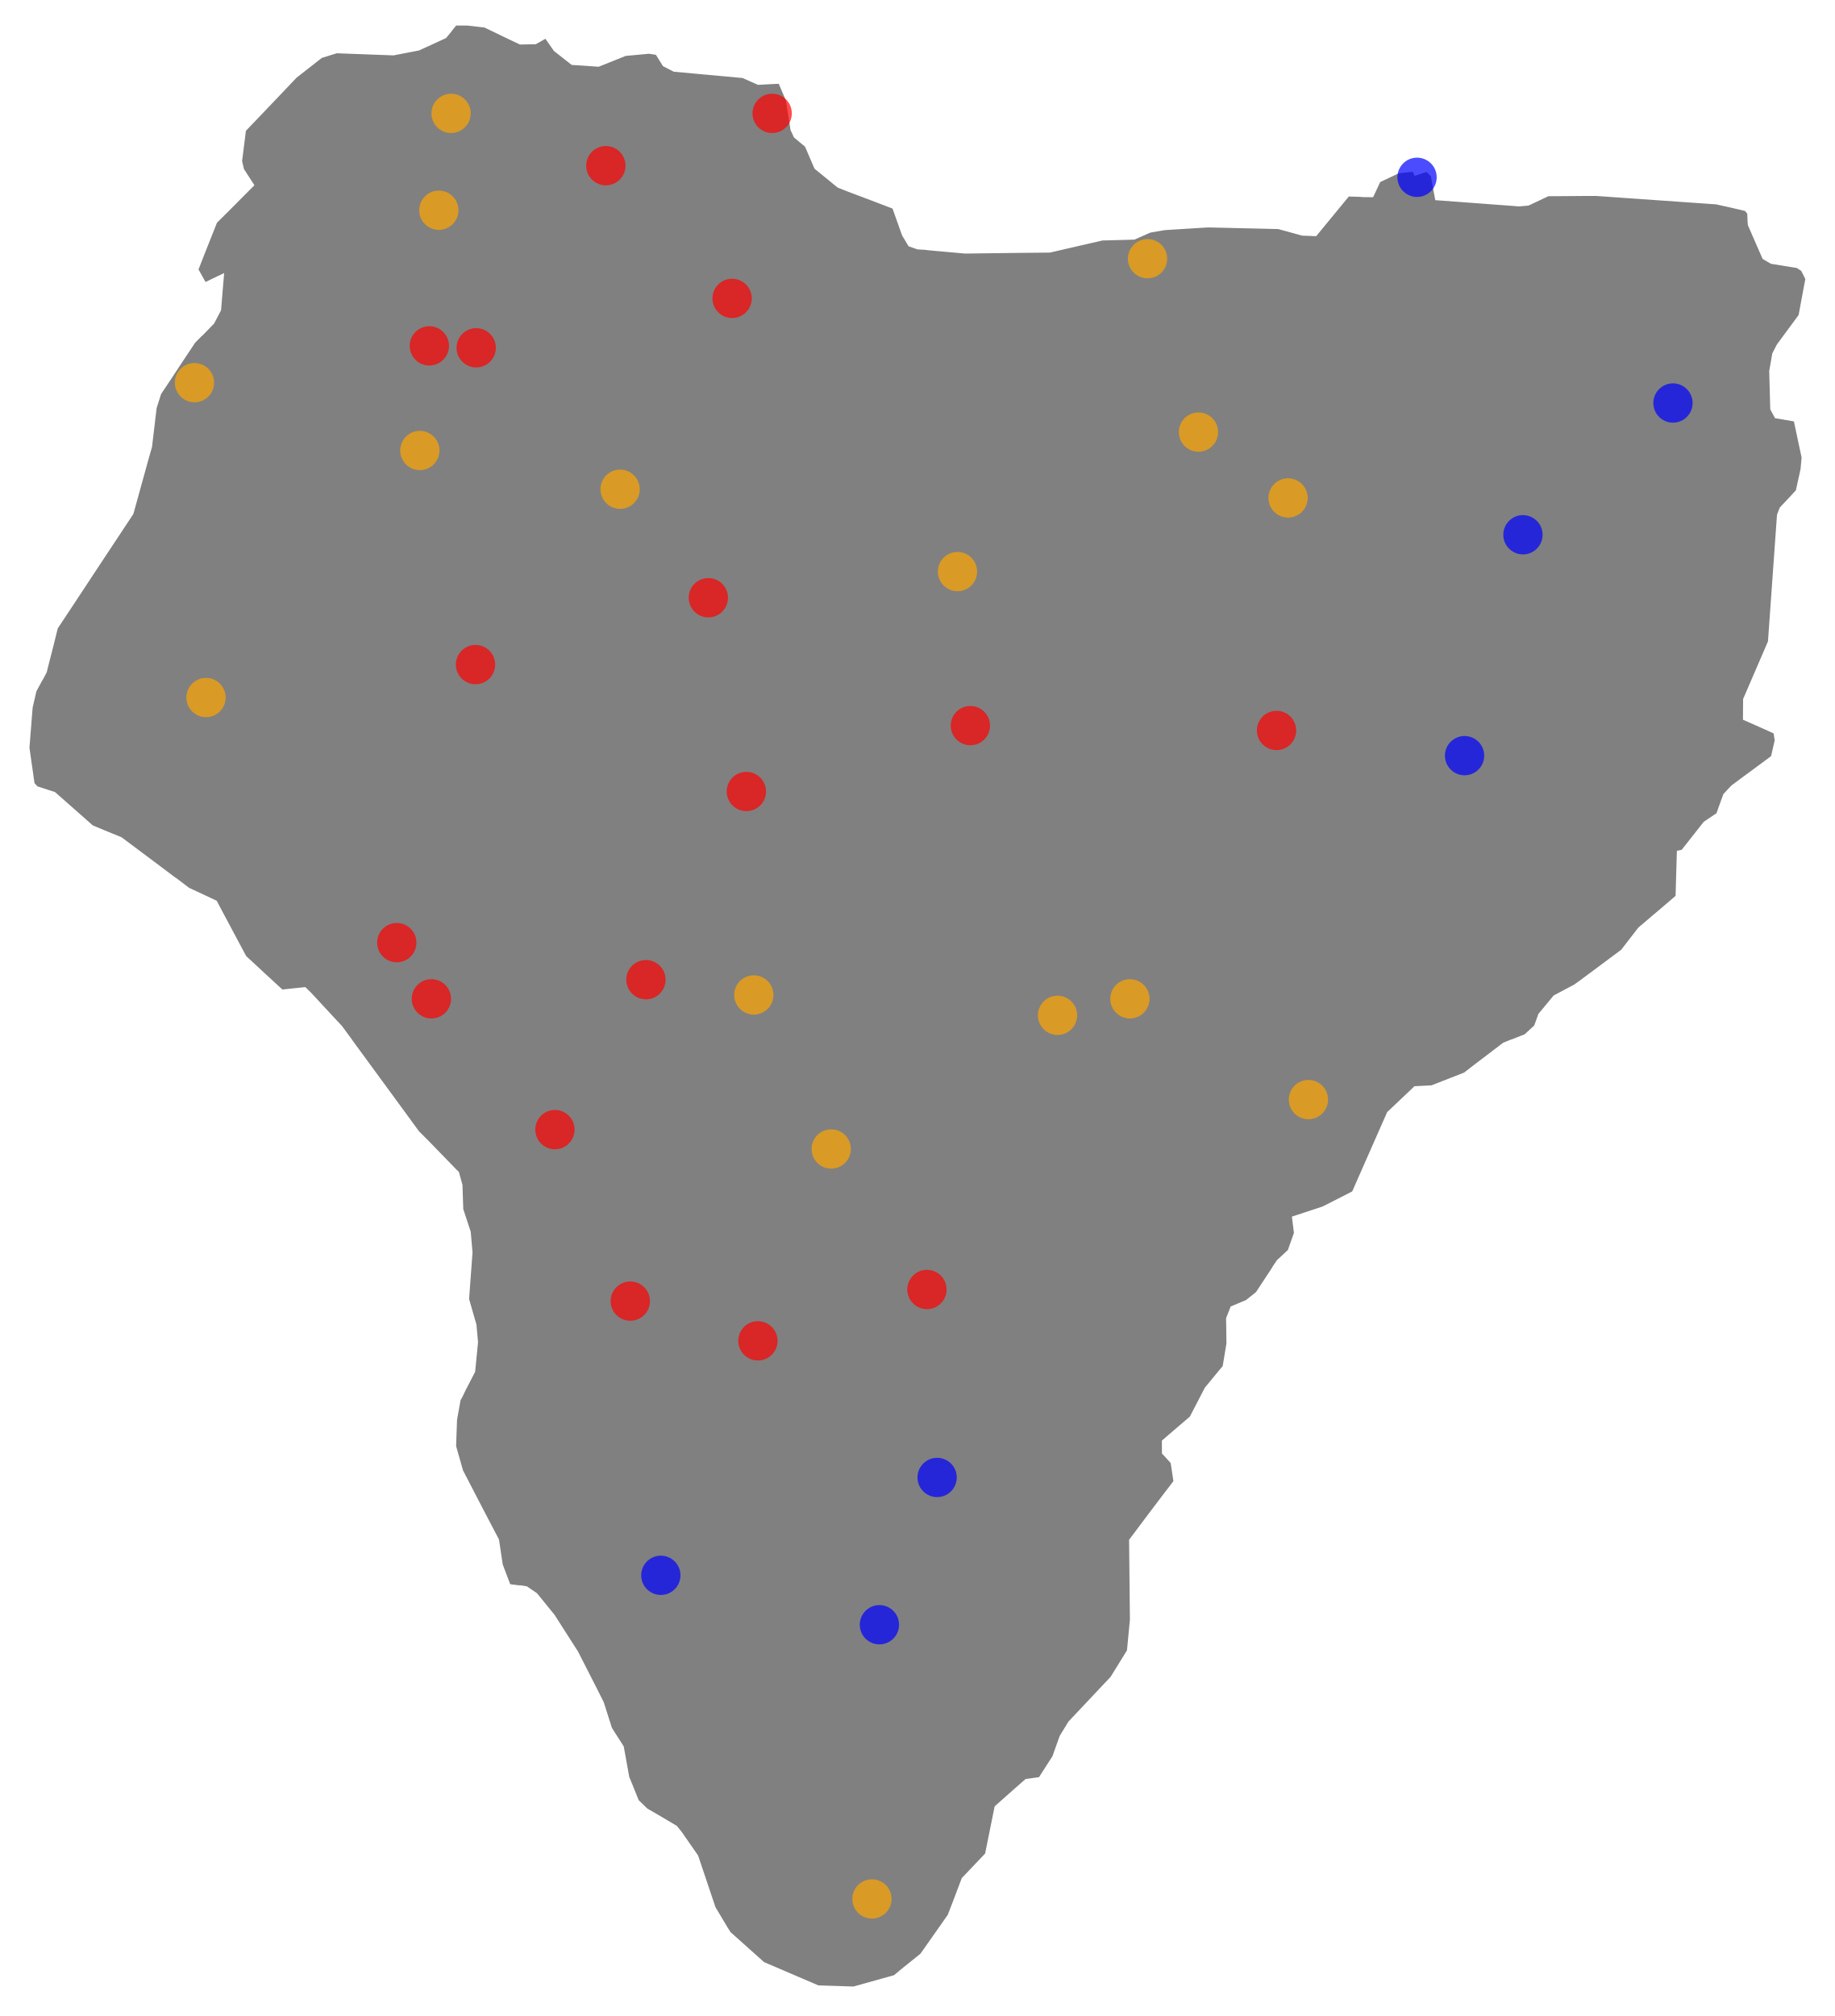
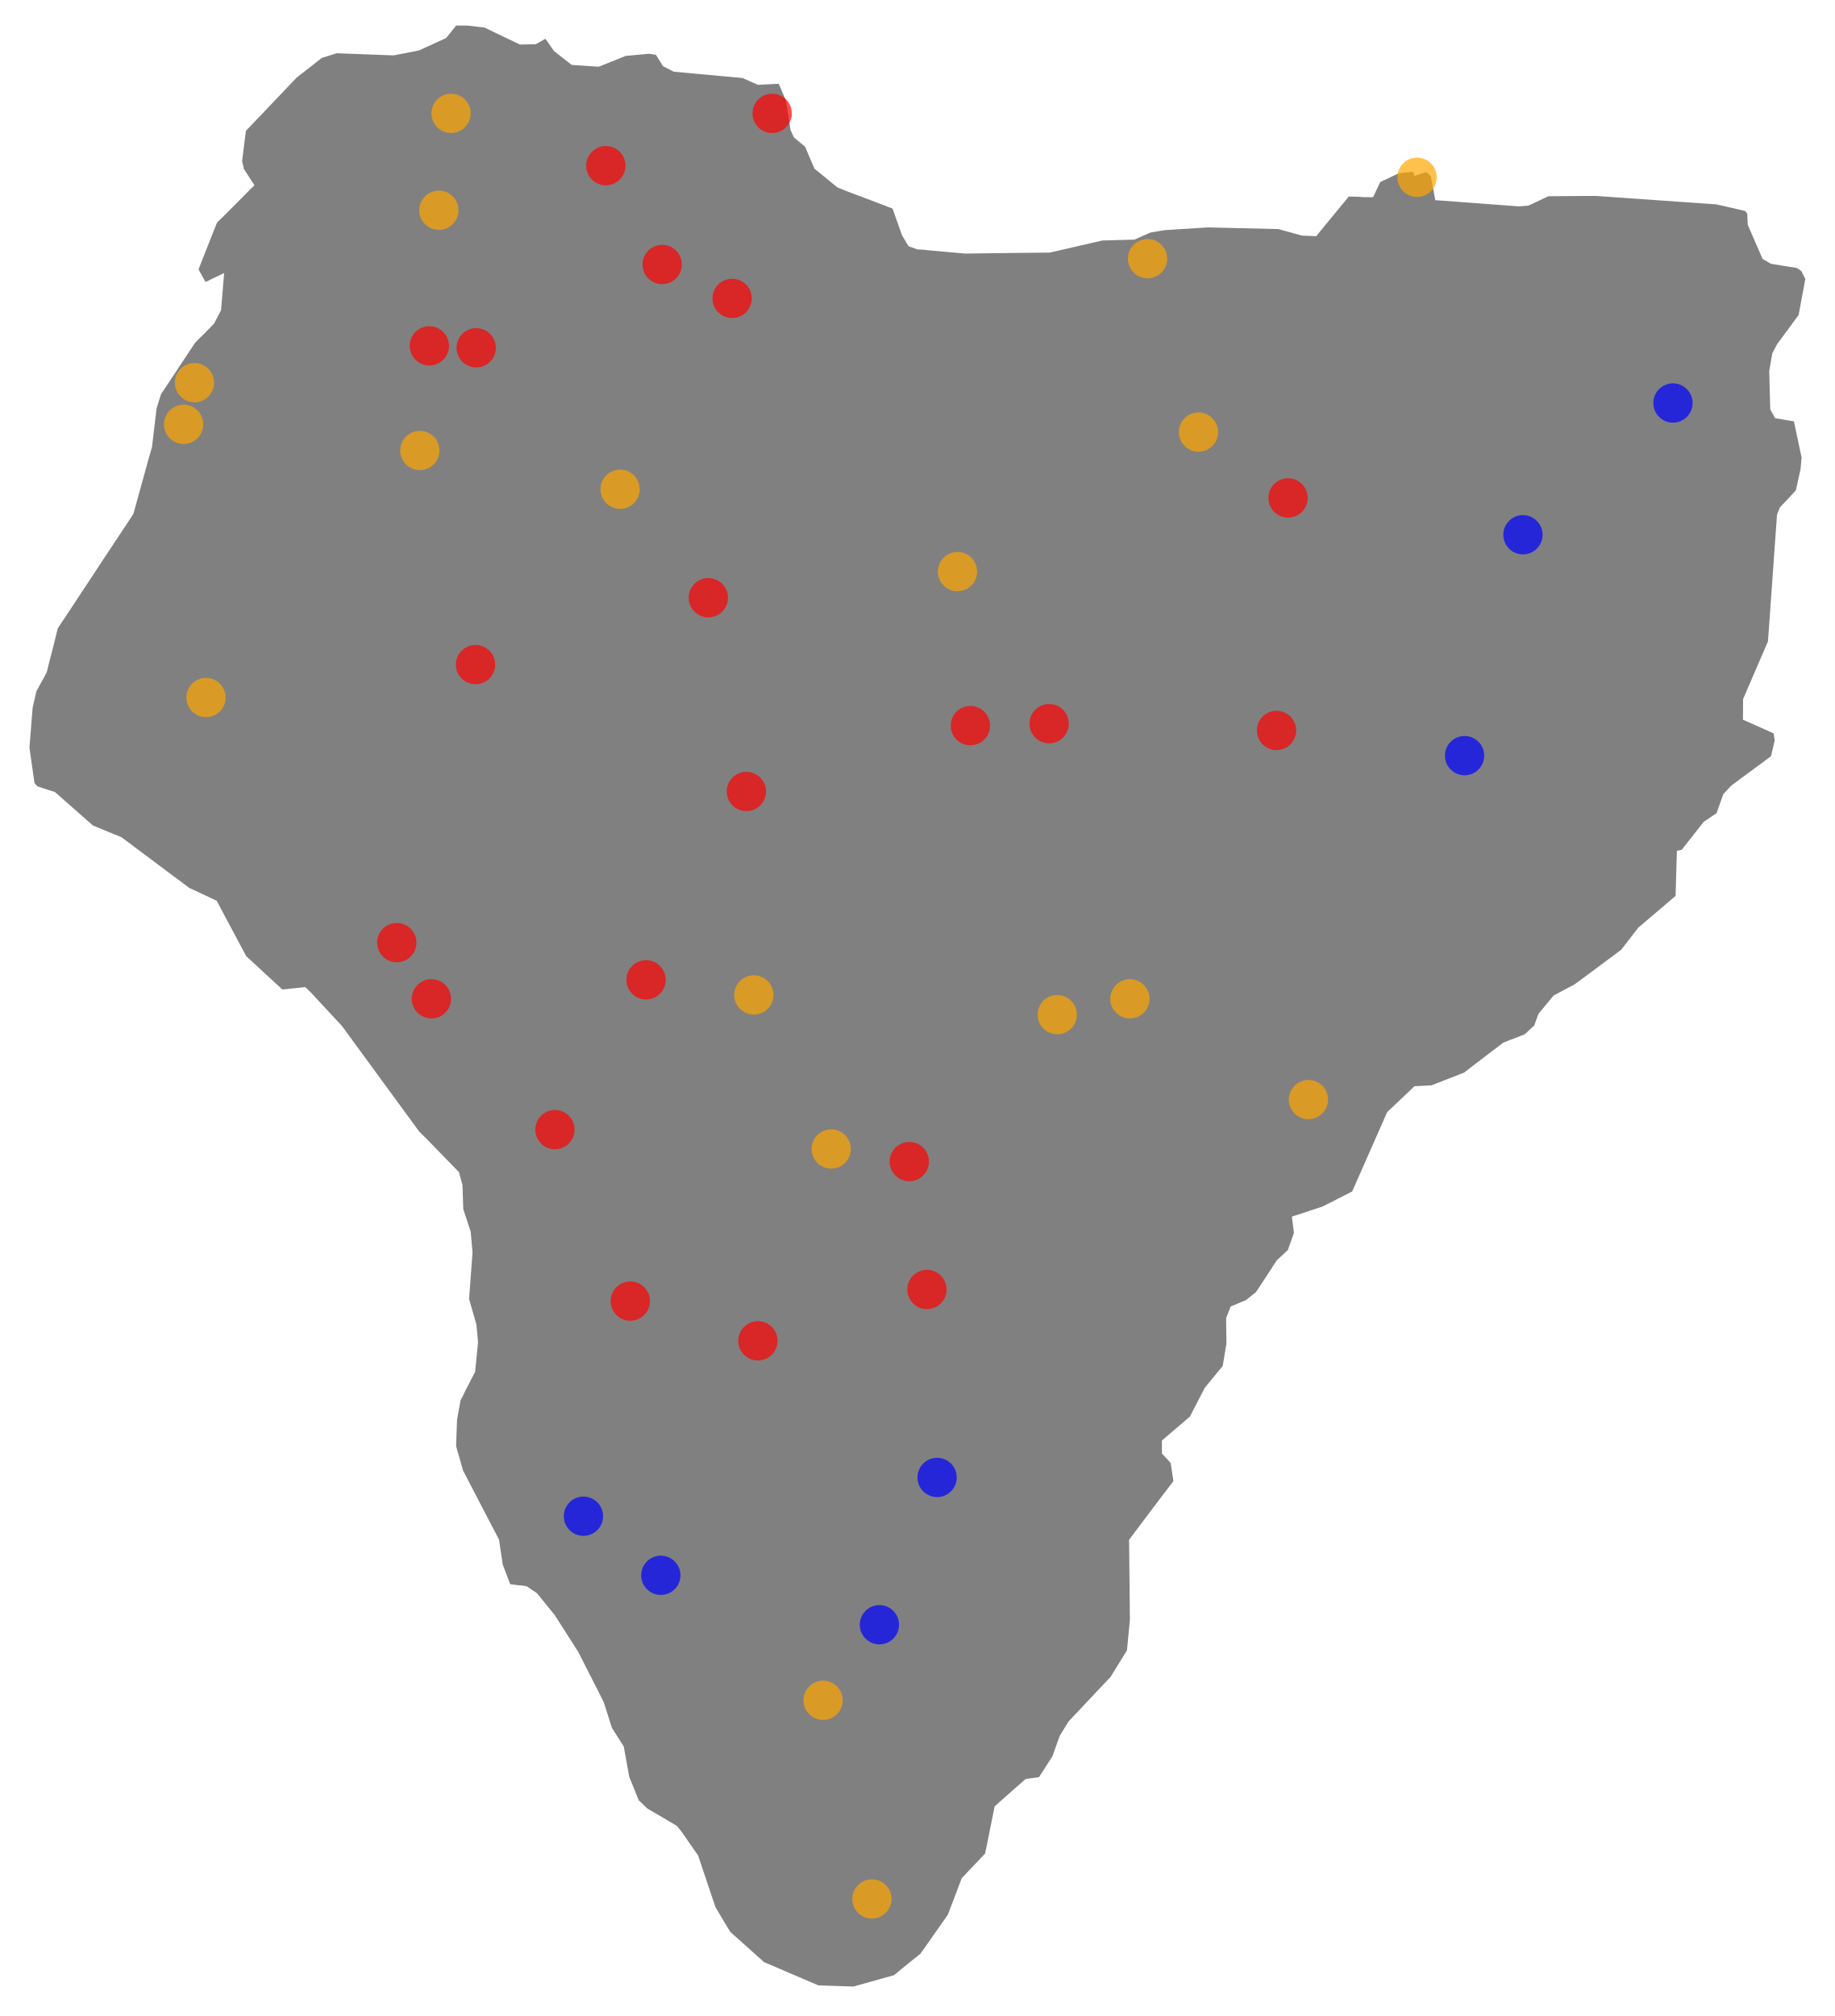
<svg xmlns="http://www.w3.org/2000/svg" version="1.1" class="marks" width="467" height="513" viewBox="0 0 467 513">
  <rect width="467" height="513" fill="white" />
  <g fill="none" stroke-miterlimit="10" transform="translate(6,6)">
    <g class="mark-group role-frame root" role="graphics-object" aria-roledescription="group mark container">
      <g transform="translate(0,0)">
        <path class="background" aria-hidden="true" d="M0,0h455v500h-455Z" />
        <g>
          <g class="mark-shape role-mark layer_0_marks" role="graphics-symbol" aria-roledescription="shape mark container">
            <path transform="translate(0,0)" d="M188.194,493.712L179.556,485.994L178.726,484.687L175.651,479.534L174.701,476.723L171.228,466.391L167.116,460.474L165.959,459.019L161.795,456.553L158.443,454.605L156.128,452.361L154.4,448.071L153.674,446.32L152.275,438.578L149.891,434.855L149.269,433.844L147.196,427.335L145.451,423.858L140.699,414.538L134.756,405.242L130.333,399.793L127.914,398.141L126.584,397.919L125.91,397.895L123.491,397.574L121.47,392.248L120.951,388.797L120.52,385.912L116.649,378.515L111.38,368.357L109.583,362.045L109.825,355.24L110.741,350.136L111.259,349.2L112.14,347.375L114.438,342.937L115.164,335.54L114.766,331.152L112.883,324.594L113.764,312.71L113.315,307.533L111.414,301.763L111.207,295.575L110.343,292.469L109.894,292.05L106.162,288.203L102.569,284.505L100.271,282.212L92.859,272.08L83.27,258.988L83.132,258.767L80.644,255.389L78.484,253.072L72.748,246.883L71.521,245.7L65.699,246.316L61.38,242.347L56.248,237.589L50.512,226.84L48.785,223.586L46.107,222.329L41.874,220.356L38.505,217.793L38.142,217.571L32.302,213.182L28.639,210.446L24.683,207.488L20.277,205.688L17.34,204.455L7.751,195.999L3.276,194.545L2.309,193.51L0.996,184.289L1.808,174.009L2.793,169.72L4.348,166.86L4.624,166.417L5.419,164.888L6.093,162.201L7.146,158.109L8.235,153.696L10.135,150.837L14.109,144.821L20.122,135.7L23.111,131.189L27.482,124.583L31.438,110.285L32.198,107.647L33.373,97.737L34.548,94.04L37.053,90.293L39.351,86.792L43.29,80.876L44.949,79.2L45.243,78.954L48.076,76.045L49.769,72.816L50.478,64.311L46.107,66.406L43.964,62.586L44.31,61.748L45.675,58.247L48.802,50.384L52.084,47.13L58.114,41.066L55.626,37.221L55.108,35.027L56.11,27.065L63.056,19.793L69.154,13.385L75.685,8.282L79.642,7.05L94.12,7.592L100.495,6.36L107.216,3.278L108.477,1.75L108.546,1.627L109.859,0L112.935,0L117.461,0.518L123.18,3.278L126.446,4.831L130.212,4.757L131.335,4.141L132.959,3.204L135.361,6.631L139.697,10.032L146.28,10.476L148.215,9.712L153.104,7.74L159.203,7.173L161.242,7.493L163.091,10.451L165.63,11.758L183.115,13.36L187.019,15.085L190.596,14.888L192.531,14.814L194.501,19.424L195.693,26.966L196.487,28.667L199.304,31.009L201.705,36.605L207.441,41.288L210.119,42.348L212.935,43.408L215.942,44.542L221.557,46.686L224.045,53.687L225.582,56.251L227.604,56.965L229.366,57.064L230.333,57.187L239.629,58.025L253.105,57.853L261.139,57.779L274.511,54.698L282.632,54.476L286.64,52.701L290.389,52.06L295.486,51.74L301.464,51.37L308.858,51.542L314.266,51.666L319.397,51.789L321.574,52.38L325.496,53.465L328.762,53.588L332.615,48.905L337.055,43.506L339.975,43.58L340.856,43.654L343.154,43.679L343.81,42.299L344.899,39.957L349.857,37.615L353.071,37.245L354.038,37.319L354.315,38.133L357.2,37.196L358.634,38.601L359.101,41.14L359.722,44.468L361.156,44.566L380.645,46.021L382.891,45.824L387.971,43.433L391.858,43.408L398.043,43.359L400.22,43.359L430.818,45.503L434.187,46.243L438.42,47.229L439.198,48.19L439.284,50.384L439.353,51.173L442.999,59.529L444.882,60.638L451.534,61.723L452.847,62.61L454.004,64.927L452.242,74.369L449.132,78.584L446.679,81.912L445.556,84.081L444.795,88.444L445.055,98.033L446.091,99.956L450.998,100.794L453.037,110.408L452.76,113.465L451.534,119.011L449.201,121.526L447.404,123.424L446.765,125.1L444.467,157.345L440.407,166.737L438.144,171.988L438.109,176.82L441.081,178.126L445.867,180.271L446.195,182.416L445.21,186.705L442.014,189.072L437.263,192.573L434.982,194.274L433.064,196.32L431.838,199.697L431.302,201.25L428.365,203.223L427.95,203.519L422.301,210.692L421.281,210.914L420.953,222.205L416.772,225.78L415.079,227.21L411.364,230.366L410.5,231.475L406.976,236.036L396.506,243.826L394.933,244.96L391.91,246.563L389.733,247.722L385.984,252.258L384.913,255.241L382.304,257.632L379.108,258.89L378.658,259.038L376.827,259.777L369.311,265.497L366.893,267.371L358.444,270.674L354.194,270.896L353.572,271.513L347.473,277.282L342.255,289.116L338.541,297.547L330.835,301.468L323.354,303.933L323.509,305.19L323.838,307.779L322.214,312.365L319.397,314.978L318.326,316.556L318.292,316.679L314.042,323.139L311.381,325.259L309.204,326.172L307.614,326.837L306.561,329.525L306.595,331.596L306.647,335.91L305.662,341.852L304.556,343.159L301.066,347.4L298.371,352.602L297.231,354.796L292.704,358.667L290.216,360.812L290.234,363.672L291.287,364.806L292.428,366.064L293.171,370.995L292.791,371.537L289.681,375.606L287.089,379.033L281.871,385.986L282.079,406.179L281.319,414.119L277.068,420.998L266.356,432.365L264.162,435.94L262.728,439.959L262.331,441.093L258.737,446.69L257.476,446.863L255.264,447.159L252.725,449.378L247.611,453.915L245.572,464L245.192,465.898L239.214,472.186L237.02,477.981L235.672,481.482L228.64,491.493L223.855,495.34L223.319,495.783L223.094,495.981L221.781,497.066L211.294,500L202.172,499.704Z" fill="gray" stroke="white" />
          </g>
          <g class="mark-symbol role-mark layer_1_marks" role="graphics-object" aria-roledescription="symbol mark container">
            <path aria-label="longitude: 167.47371; latitude: −45.50603" role="graphics-symbol" aria-roledescription="circle" transform="translate(240.9762,178.6441)" d="M5,0A5,5,0,1,1,-5,0A5,5,0,1,1,5,0" fill="red" stroke-width="2" opacity="0.7" />
            <path aria-label="longitude: 167.47822; latitude: −45.50608" role="graphics-symbol" aria-roledescription="circle" transform="translate(318.8964,179.8767)" d="M5,0A5,5,0,1,1,-5,0A5,5,0,1,1,5,0" fill="red" stroke-width="2" opacity="0.7" />
+             <path aria-label="longitude: 167.47487; latitude: −45.50601" role="graphics-symbol" aria-roledescription="circle" transform="translate(261.0178,178.151)" d="M5,0A5,5,0,1,1,-5,0A5,5,0,1,1,5,0" fill="red" stroke-width="2" opacity="0.7" />
+             <path aria-label="longitude: 167.47281; latitude: −45.51053" role="graphics-symbol" aria-roledescription="circle" transform="translate(225.4267,289.5841)" d="M5,0A5,5,0,1,1,-5,0A5,5,0,1,1,5,0" fill="red" stroke-width="2" opacity="0.7" />
            <path aria-label="longitude: 167.47079; latitude: −45.49971" role="graphics-symbol" aria-roledescription="circle" transform="translate(190.5268,22.84997)" d="M5,0A5,5,0,1,1,-5,0A5,5,0,1,1,5,0" fill="red" stroke-width="2" opacity="0.7" />
-             <path aria-label="longitude: 167.468930359; latitude: −45.5086525011" role="graphics-symbol" aria-roledescription="circle" transform="translate(158.3974,243.2964)" d="M5,0A5,5,0,1,1,-5,0A5,5,0,1,1,5,0" fill="red" stroke-width="2" opacity="0.7" />
+             <path aria-label="longitude: 167.468932349; latitude: −45.5086540496" role="graphics-symbol" aria-roledescription="circle" transform="translate(158.4318,243.3346)" d="M5,0A5,5,0,1,1,-5,0A5,5,0,1,1,5,0" fill="red" stroke-width="2" opacity="0.7" />
            <path aria-label="longitude: 167.46577; latitude: −45.50885" role="graphics-symbol" aria-roledescription="circle" transform="translate(103.7952,248.1654)" d="M5,0A5,5,0,1,1,-5,0A5,5,0,1,1,5,0" fill="red" stroke-width="2" opacity="0.7" />
            <path aria-label="longitude: 167.46985; latitude: −45.50471" role="graphics-symbol" aria-roledescription="circle" transform="translate(174.2862,146.1034)" d="M5,0A5,5,0,1,1,-5,0A5,5,0,1,1,5,0" fill="red" stroke-width="2" opacity="0.7" />
-             <path aria-label="longitude: 167.4687; latitude: −45.51197" role="graphics-symbol" aria-roledescription="circle" transform="translate(154.4174,325.0868)" d="M5,0A5,5,0,1,1,-5,0A5,5,0,1,1,5,0" fill="red" stroke-width="2" opacity="0.7" />
-             <path aria-label="longitude: 167.46526; latitude: −45.50827" role="graphics-symbol" aria-roledescription="circle" transform="translate(94.9838,233.8664)" d="M5,0A5,5,0,1,1,-5,0A5,5,0,1,1,5,0" fill="red" stroke-width="2" opacity="0.7" />
            <path aria-label="longitude: 167.4702; latitude: −45.50162" role="graphics-symbol" aria-roledescription="circle" transform="translate(180.3332,69.93147)" d="M5,0A5,5,0,1,1,-5,0A5,5,0,1,1,5,0" fill="red" stroke-width="2" opacity="0.7" />
            <path aria-label="longitude: 167.46643; latitude: −45.50213" role="graphics-symbol" aria-roledescription="circle" transform="translate(115.1981,82.50324)" d="M5,0A5,5,0,1,1,-5,0A5,5,0,1,1,5,0" fill="red" stroke-width="2" opacity="0.7" />
            <path aria-label="longitude: 167.46574; latitude: −45.50211" role="graphics-symbol" aria-roledescription="circle" transform="translate(103.2769,82.01023)" d="M5,0A5,5,0,1,1,-5,0A5,5,0,1,1,5,0" fill="red" stroke-width="2" opacity="0.7" />
+             <path aria-label="longitude: 167.46526; latitude: −45.50827" role="graphics-symbol" aria-roledescription="circle" transform="translate(94.9838,233.8664)" d="M5,0A5,5,0,1,1,-5,0A5,5,0,1,1,5,0" fill="red" stroke-width="2" opacity="0.7" />
            <path aria-label="longitude: 167.47041; latitude: −45.50671" role="graphics-symbol" aria-roledescription="circle" transform="translate(183.9614,195.4078)" d="M5,0A5,5,0,1,1,-5,0A5,5,0,1,1,5,0" fill="red" stroke-width="2" opacity="0.7" />
            <path aria-label="longitude: 167.47307; latitude: −45.51185" role="graphics-symbol" aria-roledescription="circle" transform="translate(229.9188,322.1282)" d="M5,0A5,5,0,1,1,-5,0A5,5,0,1,1,5,0" fill="red" stroke-width="2" opacity="0.7" />
+             <path aria-label="longitude: 167.4687; latitude: −45.51197" role="graphics-symbol" aria-roledescription="circle" transform="translate(154.4174,325.0868)" d="M5,0A5,5,0,1,1,-5,0A5,5,0,1,1,5,0" fill="red" stroke-width="2" opacity="0.7" />
            <path aria-label="longitude: 167.46834; latitude: −45.50025" role="graphics-symbol" aria-roledescription="circle" transform="translate(148.1976,36.16081)" d="M5,0A5,5,0,1,1,-5,0A5,5,0,1,1,5,0" fill="red" stroke-width="2" opacity="0.7" />
            <path aria-label="longitude: 167.46642; latitude: −45.5054" role="graphics-symbol" aria-roledescription="circle" transform="translate(115.0254,163.1132)" d="M5,0A5,5,0,1,1,-5,0A5,5,0,1,1,5,0" fill="red" stroke-width="2" opacity="0.7" />
+             <path aria-label="longitude: 167.47839; latitude: −45.50368" role="graphics-symbol" aria-roledescription="circle" transform="translate(321.8336,120.7123)" d="M5,0A5,5,0,1,1,-5,0A5,5,0,1,1,5,0" fill="red" stroke-width="2" opacity="0.7" />
            <path aria-label="longitude: 167.47058; latitude: −45.51238" role="graphics-symbol" aria-roledescription="circle" transform="translate(186.8986,335.1953)" d="M5,0A5,5,0,1,1,-5,0A5,5,0,1,1,5,0" fill="red" stroke-width="2" opacity="0.7" />
+             <path aria-label="longitude: 167.46917; latitude: −45.50127" role="graphics-symbol" aria-roledescription="circle" transform="translate(162.5377,61.30385)" d="M5,0A5,5,0,1,1,-5,0A5,5,0,1,1,5,0" fill="red" stroke-width="2" opacity="0.7" />
            <path aria-label="longitude: 167.46759; latitude: −45.5102" role="graphics-symbol" aria-roledescription="circle" transform="translate(135.2397,281.4482)" d="M5,0A5,5,0,1,1,-5,0A5,5,0,1,1,5,0" fill="red" stroke-width="2" opacity="0.7" />
          </g>
          <g class="mark-symbol role-mark layer_2_marks" role="graphics-object" aria-roledescription="symbol mark container">
            <path aria-label="longitude: 167.47707; latitude: −45.503" role="graphics-symbol" aria-roledescription="circle" transform="translate(299.0276,103.9495)" d="M5,0A5,5,0,1,1,-5,0A5,5,0,1,1,5,0" fill="orange" stroke-width="2" opacity="0.7" />
            <path aria-label="longitude: 167.47052; latitude: −45.50881" role="graphics-symbol" aria-roledescription="circle" transform="translate(185.8619,247.1793)" d="M5,0A5,5,0,1,1,-5,0A5,5,0,1,1,5,0" fill="orange" stroke-width="2" opacity="0.7" />
-             <path aria-label="longitude: 167.47839; latitude: −45.50368" role="graphics-symbol" aria-roledescription="circle" transform="translate(321.8336,120.7123)" d="M5,0A5,5,0,1,1,-5,0A5,5,0,1,1,5,0" fill="orange" stroke-width="2" opacity="0.7" />
+             <path aria-label="longitude: 167.46855; latitude: −45.50359" role="graphics-symbol" aria-roledescription="circle" transform="translate(151.8258,118.4936)" d="M5,0A5,5,0,1,1,-5,0A5,5,0,1,1,5,0" fill="orange" stroke-width="2" opacity="0.7" />
            <path aria-label="longitude: 167.46606; latitude: −45.49971" role="graphics-symbol" aria-roledescription="circle" transform="translate(108.8056,22.84997)" d="M5,0A5,5,0,1,1,-5,0A5,5,0,1,1,5,0" fill="orange" stroke-width="2" opacity="0.7" />
+             <path aria-label="longitude: 167.46588; latitude: −45.50071" role="graphics-symbol" aria-roledescription="circle" transform="translate(105.6957,47.49977)" d="M5,0A5,5,0,1,1,-5,0A5,5,0,1,1,5,0" fill="orange" stroke-width="2" opacity="0.7" />
            <path aria-label="longitude: 167.47632; latitude: −45.50121" role="graphics-symbol" aria-roledescription="circle" transform="translate(286.0697,59.82484)" d="M5,0A5,5,0,1,1,-5,0A5,5,0,1,1,5,0" fill="orange" stroke-width="2" opacity="0.7" />
-             <path aria-label="longitude: 167.46588; latitude: −45.50071" role="graphics-symbol" aria-roledescription="circle" transform="translate(105.6957,47.49977)" d="M5,0A5,5,0,1,1,-5,0A5,5,0,1,1,5,0" fill="orange" stroke-width="2" opacity="0.7" />
-             <path aria-label="longitude: 167.46855; latitude: −45.50359" role="graphics-symbol" aria-roledescription="circle" transform="translate(151.8258,118.4936)" d="M5,0A5,5,0,1,1,-5,0A5,5,0,1,1,5,0" fill="orange" stroke-width="2" opacity="0.7" />
+             <path aria-label="longitude: 167.474989598; latitude: −45.5090131665" role="graphics-symbol" aria-roledescription="circle" transform="translate(263.0841,252.1881)" d="M5,0A5,5,0,1,1,-5,0A5,5,0,1,1,5,0" fill="orange" stroke-width="2" opacity="0.7" />
            <path aria-label="longitude: 167.46228; latitude: −45.50249" role="graphics-symbol" aria-roledescription="circle" transform="translate(43.49772,91.3775)" d="M5,0A5,5,0,1,1,-5,0A5,5,0,1,1,5,0" fill="orange" stroke-width="2" opacity="0.7" />
-             <path aria-label="longitude: 167.474993819; latitude: −45.5090203099" role="graphics-symbol" aria-roledescription="circle" transform="translate(263.157,252.3642)" d="M5,0A5,5,0,1,1,-5,0A5,5,0,1,1,5,0" fill="orange" stroke-width="2" opacity="0.7" />
            <path aria-label="longitude: 167.46245; latitude: −45.50574" role="graphics-symbol" aria-roledescription="circle" transform="translate(46.43485,171.4949)" d="M5,0A5,5,0,1,1,-5,0A5,5,0,1,1,5,0" fill="orange" stroke-width="2" opacity="0.7" />
            <path aria-label="longitude: 167.47352; latitude: −45.50444" role="graphics-symbol" aria-roledescription="circle" transform="translate(237.6936,139.4474)" d="M5,0A5,5,0,1,1,-5,0A5,5,0,1,1,5,0" fill="orange" stroke-width="2" opacity="0.7" />
+             <path aria-label="longitude: 167.48029; latitude: −45.50037" role="graphics-symbol" aria-roledescription="circle" transform="translate(354.6603,39.11879)" d="M5,0A5,5,0,1,1,-5,0A5,5,0,1,1,5,0" fill="orange" stroke-width="2" opacity="0.7" />
+             <path aria-label="longitude: 167.46212; latitude: −45.50292" role="graphics-symbol" aria-roledescription="circle" transform="translate(40.73337,101.9774)" d="M5,0A5,5,0,1,1,-5,0A5,5,0,1,1,5,0" fill="orange" stroke-width="2" opacity="0.7" />
            <path aria-label="longitude: 167.4656; latitude: −45.50319" role="graphics-symbol" aria-roledescription="circle" transform="translate(100.8581,108.6332)" d="M5,0A5,5,0,1,1,-5,0A5,5,0,1,1,5,0" fill="orange" stroke-width="2" opacity="0.7" />
+             <path aria-label="longitude: 167.47869; latitude: −45.50989" role="graphics-symbol" aria-roledescription="circle" transform="translate(327.0167,273.8054)" d="M5,0A5,5,0,1,1,-5,0A5,5,0,1,1,5,0" fill="orange" stroke-width="2" opacity="0.7" />
            <path aria-label="longitude: 167.47606; latitude: −45.50885" role="graphics-symbol" aria-roledescription="circle" transform="translate(281.5777,248.1654)" d="M5,0A5,5,0,1,1,-5,0A5,5,0,1,1,5,0" fill="orange" stroke-width="2" opacity="0.7" />
-             <path aria-label="longitude: 167.47869; latitude: −45.50989" role="graphics-symbol" aria-roledescription="circle" transform="translate(327.0167,273.8054)" d="M5,0A5,5,0,1,1,-5,0A5,5,0,1,1,5,0" fill="orange" stroke-width="2" opacity="0.7" />
            <path aria-label="longitude: 167.47166; latitude: −45.5104" role="graphics-symbol" aria-roledescription="circle" transform="translate(205.5579,286.379)" d="M5,0A5,5,0,1,1,-5,0A5,5,0,1,1,5,0" fill="orange" stroke-width="2" opacity="0.7" />
+             <path aria-label="longitude: 167.47154; latitude: −45.51609" role="graphics-symbol" aria-roledescription="circle" transform="translate(203.4847,426.6689)" d="M5,0A5,5,0,1,1,-5,0A5,5,0,1,1,5,0" fill="orange" stroke-width="2" opacity="0.7" />
            <path aria-label="longitude: 167.47226; latitude: −45.51814" role="graphics-symbol" aria-roledescription="circle" transform="translate(215.9243,477.2161)" d="M5,0A5,5,0,1,1,-5,0A5,5,0,1,1,5,0" fill="orange" stroke-width="2" opacity="0.7" />
          </g>
          <g class="mark-symbol role-mark layer_3_marks" role="graphics-object" aria-roledescription="symbol mark container">
-             <path aria-label="longitude: 167.48029; latitude: −45.50037" role="graphics-symbol" aria-roledescription="circle" transform="translate(354.6603,39.11879)" d="M5,0A5,5,0,1,1,-5,0A5,5,0,1,1,5,0" fill="blue" stroke-width="2" opacity="0.7" />
+             <path aria-label="longitude: 167.46801; latitude: −45.51419" role="graphics-symbol" aria-roledescription="circle" transform="translate(142.4961,379.8218)" d="M5,0A5,5,0,1,1,-5,0A5,5,0,1,1,5,0" fill="blue" stroke-width="2" opacity="0.7" />
            <path aria-label="longitude: 167.47237; latitude: −45.51531" role="graphics-symbol" aria-roledescription="circle" transform="translate(217.8248,407.4367)" d="M5,0A5,5,0,1,1,-5,0A5,5,0,1,1,5,0" fill="blue" stroke-width="2" opacity="0.7" />
            <path aria-label="longitude: 167.47322; latitude: −45.51379" role="graphics-symbol" aria-roledescription="circle" transform="translate(232.5104,369.9595)" d="M5,0A5,5,0,1,1,-5,0A5,5,0,1,1,5,0" fill="blue" stroke-width="2" opacity="0.7" />
            <path aria-label="longitude: 167.48185; latitude: −45.50406" role="graphics-symbol" aria-roledescription="circle" transform="translate(381.6127,130.0798)" d="M5,0A5,5,0,1,1,-5,0A5,5,0,1,1,5,0" fill="blue" stroke-width="2" opacity="0.7" />
            <path aria-label="longitude: 167.46915; latitude: −45.5148" role="graphics-symbol" aria-roledescription="circle" transform="translate(162.1921,394.862)" d="M5,0A5,5,0,1,1,-5,0A5,5,0,1,1,5,0" fill="blue" stroke-width="2" opacity="0.7" />
            <path aria-label="longitude: 167.48099; latitude: −45.50634" role="graphics-symbol" aria-roledescription="circle" transform="translate(366.7543,186.2863)" d="M5,0A5,5,0,1,1,-5,0A5,5,0,1,1,5,0" fill="blue" stroke-width="2" opacity="0.7" />
            <path aria-label="longitude: 167.48406; latitude: −45.5027" role="graphics-symbol" aria-roledescription="circle" transform="translate(419.7953,96.55418)" d="M5,0A5,5,0,1,1,-5,0A5,5,0,1,1,5,0" fill="blue" stroke-width="2" opacity="0.7" />
          </g>
        </g>
        <path class="foreground" aria-hidden="true" d="" display="none" />
      </g>
    </g>
  </g>
</svg>
